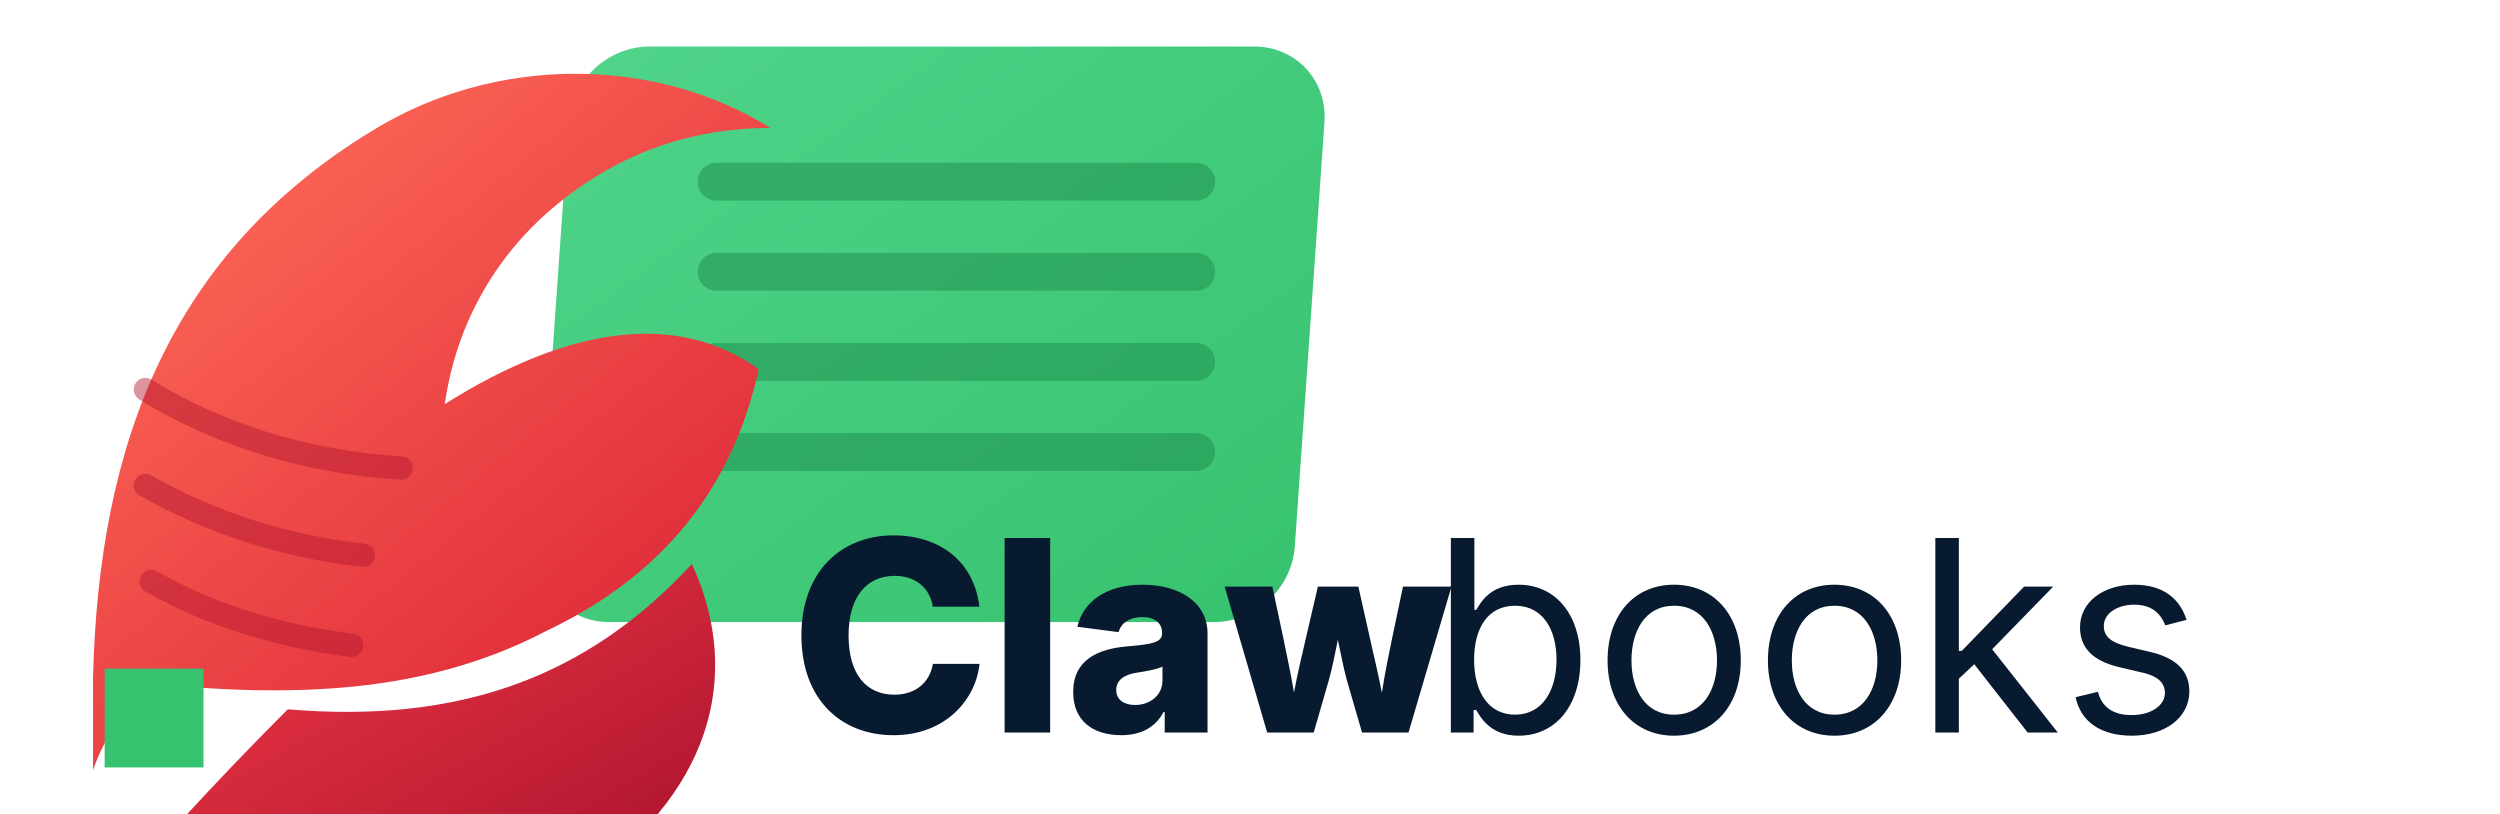
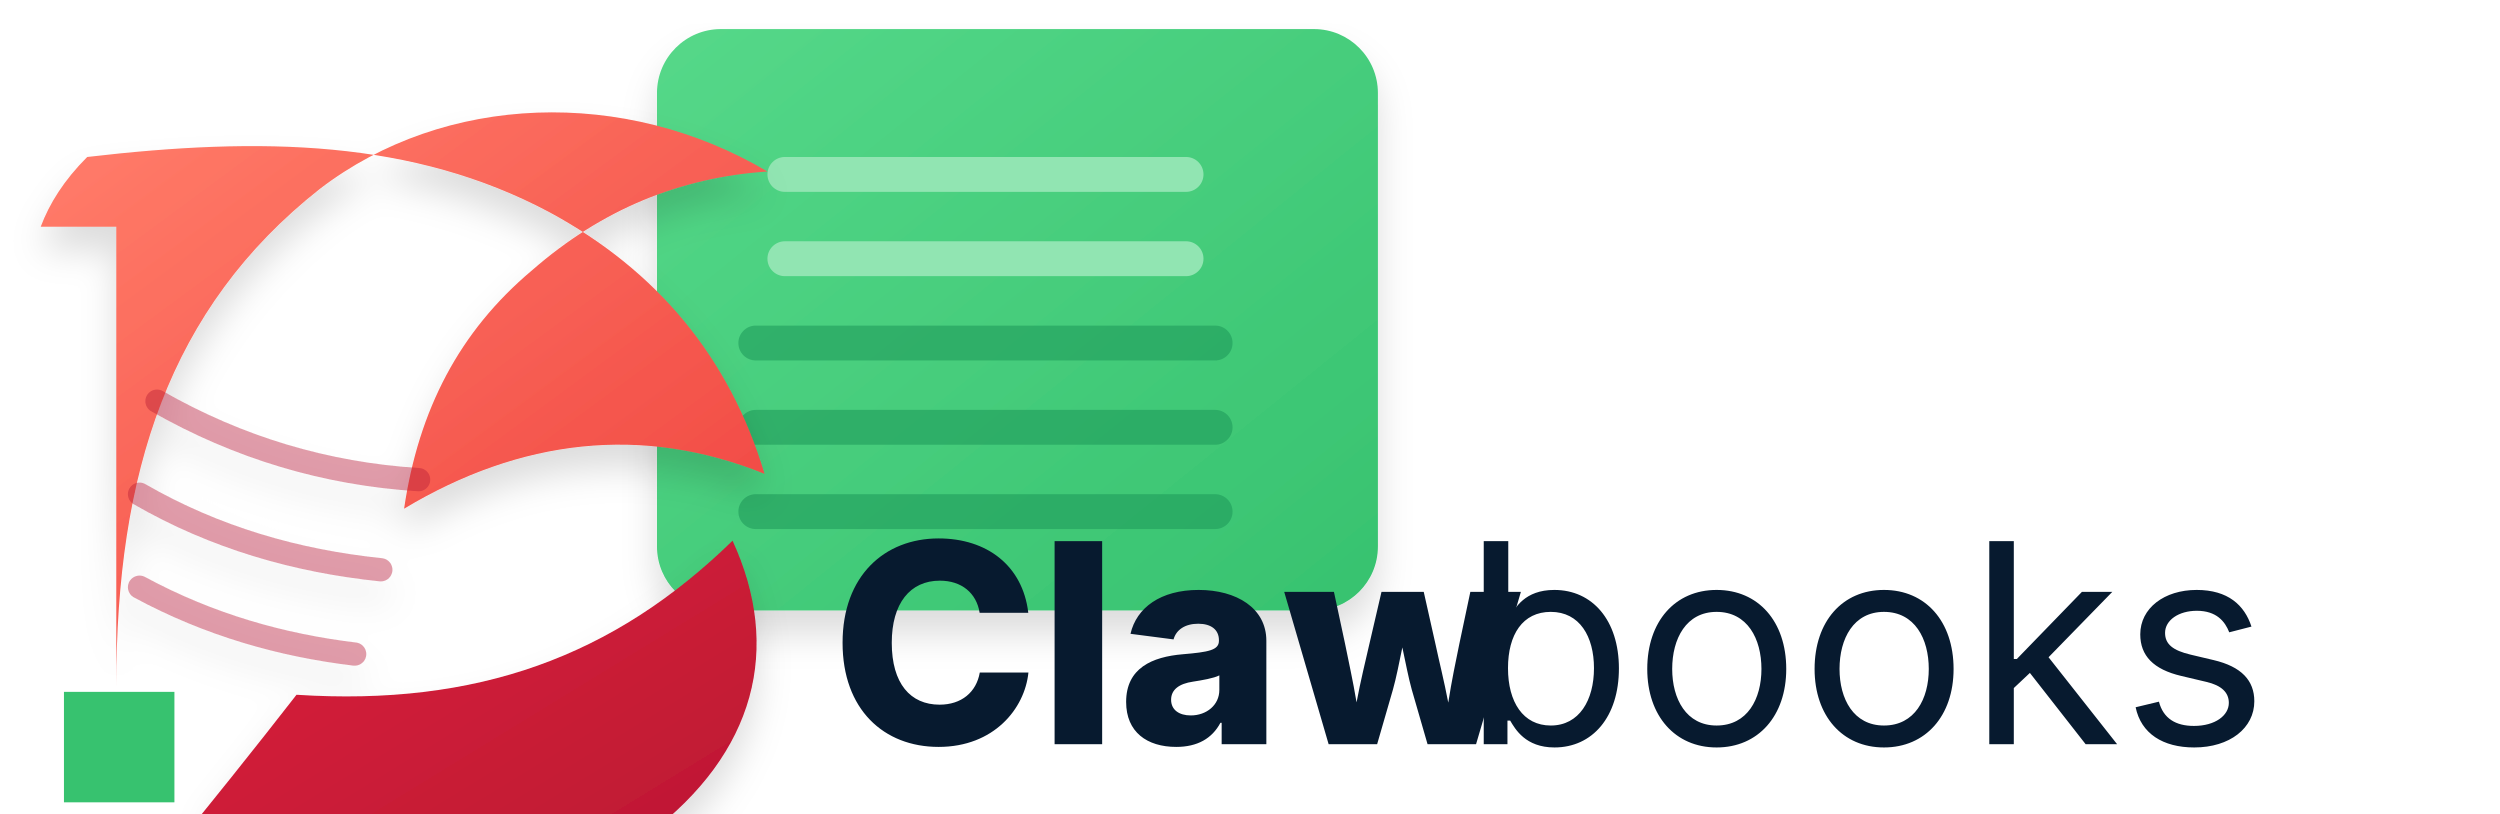
<svg xmlns="http://www.w3.org/2000/svg" viewBox="0 0 860 280" role="img" aria-label="ClawBooks logo">
  <defs>
    <linearGradient id="docGrad" x1="0" y1="0" x2="1" y2="1">
-       <stop offset="0" stop-color="#4fd48a" />
+       <stop offset="0" stop-color="#55d889" />
      <stop offset="1" stop-color="#37c26f" />
    </linearGradient>
-     <linearGradient id="clawGradA" x1="0.15" y1="0.05" x2="0.9" y2="1">
-       <stop offset="0" stop-color="#ff6b58" />
-       <stop offset="1" stop-color="#d91f33" />
+     <linearGradient id="clawTop" x1="0.08" y1="0.1" x2="0.92" y2="1">
+       <stop offset="0" stop-color="#ff7967" />
+       <stop offset="1" stop-color="#ef433f" />
    </linearGradient>
-     <linearGradient id="clawGradB" x1="0.1" y1="0.1" x2="0.9" y2="1">
-       <stop offset="0" stop-color="#ee3945" />
-       <stop offset="1" stop-color="#a50e2c" />
+     <linearGradient id="clawBottom" x1="0.1" y1="0.2" x2="0.9" y2="1">
+       <stop offset="0" stop-color="#d71e39" />
+       <stop offset="1" stop-color="#bb1834" />
    </linearGradient>
+     <filter id="softShadow" x="-20%" y="-20%" width="160%" height="160%">
+       <feDropShadow dx="0" dy="8" stdDeviation="6" flood-color="#000000" flood-opacity="0.14" />
+     </filter>
  </defs>
-   <g transform="translate(20,8)">
-     <rect x="178" y="8" width="260" height="198" rx="26" fill="url(#docGrad)" transform="skewX(-4)" />
-     <rect x="220" y="48" width="178" height="13" rx="6.5" fill="#208f51" opacity="0.55" />
-     <rect x="220" y="79" width="178" height="13" rx="6.5" fill="#208f51" opacity="0.55" />
-     <rect x="220" y="110" width="178" height="13" rx="6.5" fill="#208f51" opacity="0.55" />
-     <rect x="220" y="141" width="178" height="13" rx="6.5" fill="#208f51" opacity="0.55" />
-     <path d="M12 225c2-81 27-146 96-188 42-26 97-26 137-1-26 0-51 8-73 26-21 17-35 41-39 69          43-27 80-32 108-12-9 41-33 71-73 90-42 22-88 23-138 18-9 11-15 21-18 30H12z" fill="url(#clawGradA)" />
-     <path d="M79 236c59 5 103-11 139-50 18 39 6 80-39 110-45 29-99 30-158 2 22-25 41-45 58-62z" fill="url(#clawGradB)" />
-     <path d="M30 126c26 16 56 25 88 27" fill="none" stroke="#b0132e" stroke-width="8" stroke-linecap="round" opacity="0.45" />
-     <path d="M30 159c23 13 48 21 75 24" fill="none" stroke="#b0132e" stroke-width="8" stroke-linecap="round" opacity="0.45" />
-     <path d="M32 192c21 12 45 19 69 22" fill="none" stroke="#b0132e" stroke-width="8" stroke-linecap="round" opacity="0.45" />
-     <rect x="16" y="222" width="34" height="34" fill="#37c26f" />
+   <g transform="translate(18,10)">
+     <g filter="url(#softShadow)">
+       <rect x="208" y="0" width="248" height="200" rx="22" fill="url(#docGrad)" />
+     </g>
+     <rect x="246" y="44" width="150" height="12" rx="6" fill="#91e5b2" />
+     <rect x="246" y="73" width="150" height="12" rx="6" fill="#91e5b2" />
+     <rect x="236" y="102" width="170" height="12" rx="6" fill="#1d9a59" opacity="0.58" />
+     <rect x="236" y="131" width="170" height="12" rx="6" fill="#1d9a59" opacity="0.58" />
+     <rect x="236" y="160" width="170" height="12" rx="6" fill="#1d9a59" opacity="0.58" />
+     <g filter="url(#softShadow)">
+       <path d="M22 226c0-73 18-130 70-171 43-33 105-35 154-6-30 2-57 13-81 34-25 21-39 48-44 82            40-24 82-29 124-12-12-40-37-70-74-90-47-25-99-26-159-19-8 8-13 16-16 24H22z" fill="url(#clawTop)" />
+       <path d="M84 229c62 4 109-13 150-53 17 37 8 73-29 101-39 29-96 34-169 12 18-22 34-42 48-60z" fill="url(#clawBottom)" />
+       <path d="M36 128c28 16 58 25 90 27" fill="none" stroke="#b61a34" stroke-width="8" stroke-linecap="round" opacity="0.42" />
+       <path d="M30 160c26 15 54 23 83 26" fill="none" stroke="#b61a34" stroke-width="8" stroke-linecap="round" opacity="0.42" />
+       <path d="M30 192c24 13 49 20 74 23" fill="none" stroke="#b61a34" stroke-width="8" stroke-linecap="round" opacity="0.42" />
+     </g>
+     <rect x="4" y="228" width="38" height="38" fill="#37c26f" />
  </g>
-   <text x="272" y="252" font-family="Inter, 'Segoe UI', Arial, sans-serif" font-size="92" font-weight="800" fill="#071a2f">Claw</text>
-   <text x="492" y="252" font-family="Inter, 'Segoe UI', Arial, sans-serif" font-size="92" font-weight="400" fill="#071a2f">books</text>
+   <text x="286" y="256" font-family="Inter, 'Segoe UI', Arial, sans-serif" font-size="96" font-weight="800" fill="#071a2f">Claw</text>
+   <text x="503" y="256" font-family="Inter, 'Segoe UI', Arial, sans-serif" font-size="96" font-weight="400" fill="#071a2f">books</text>
</svg>
